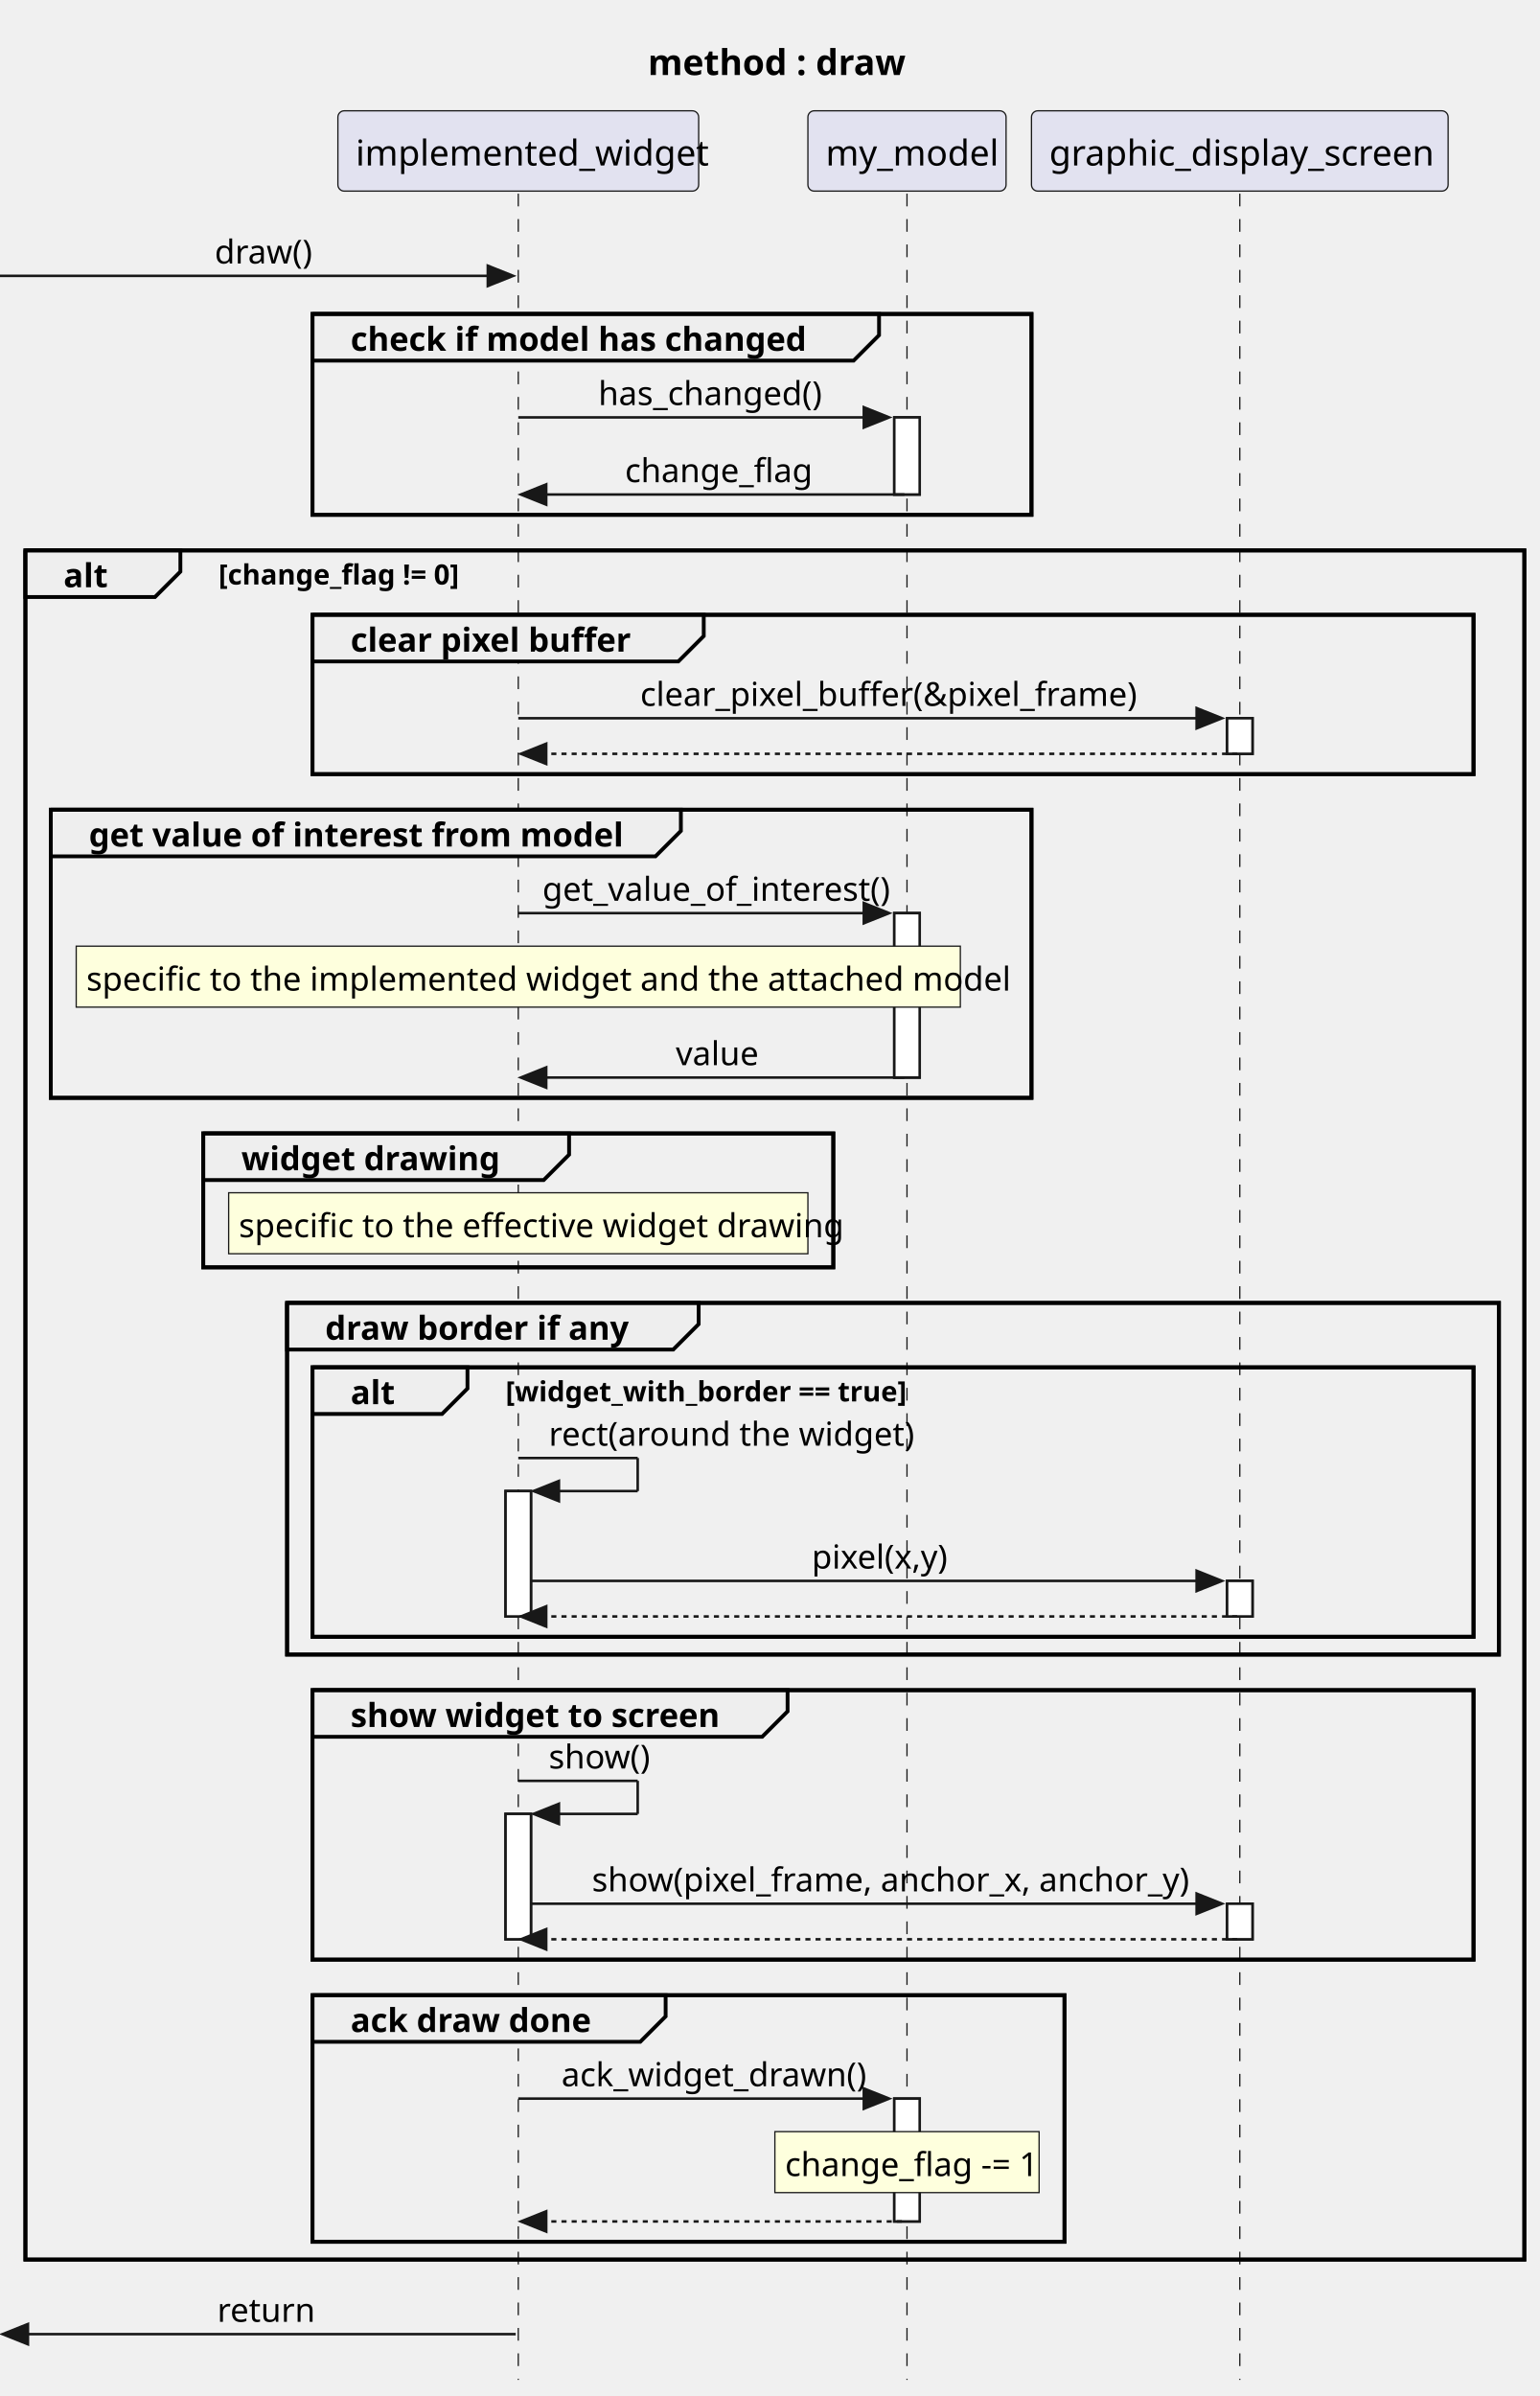
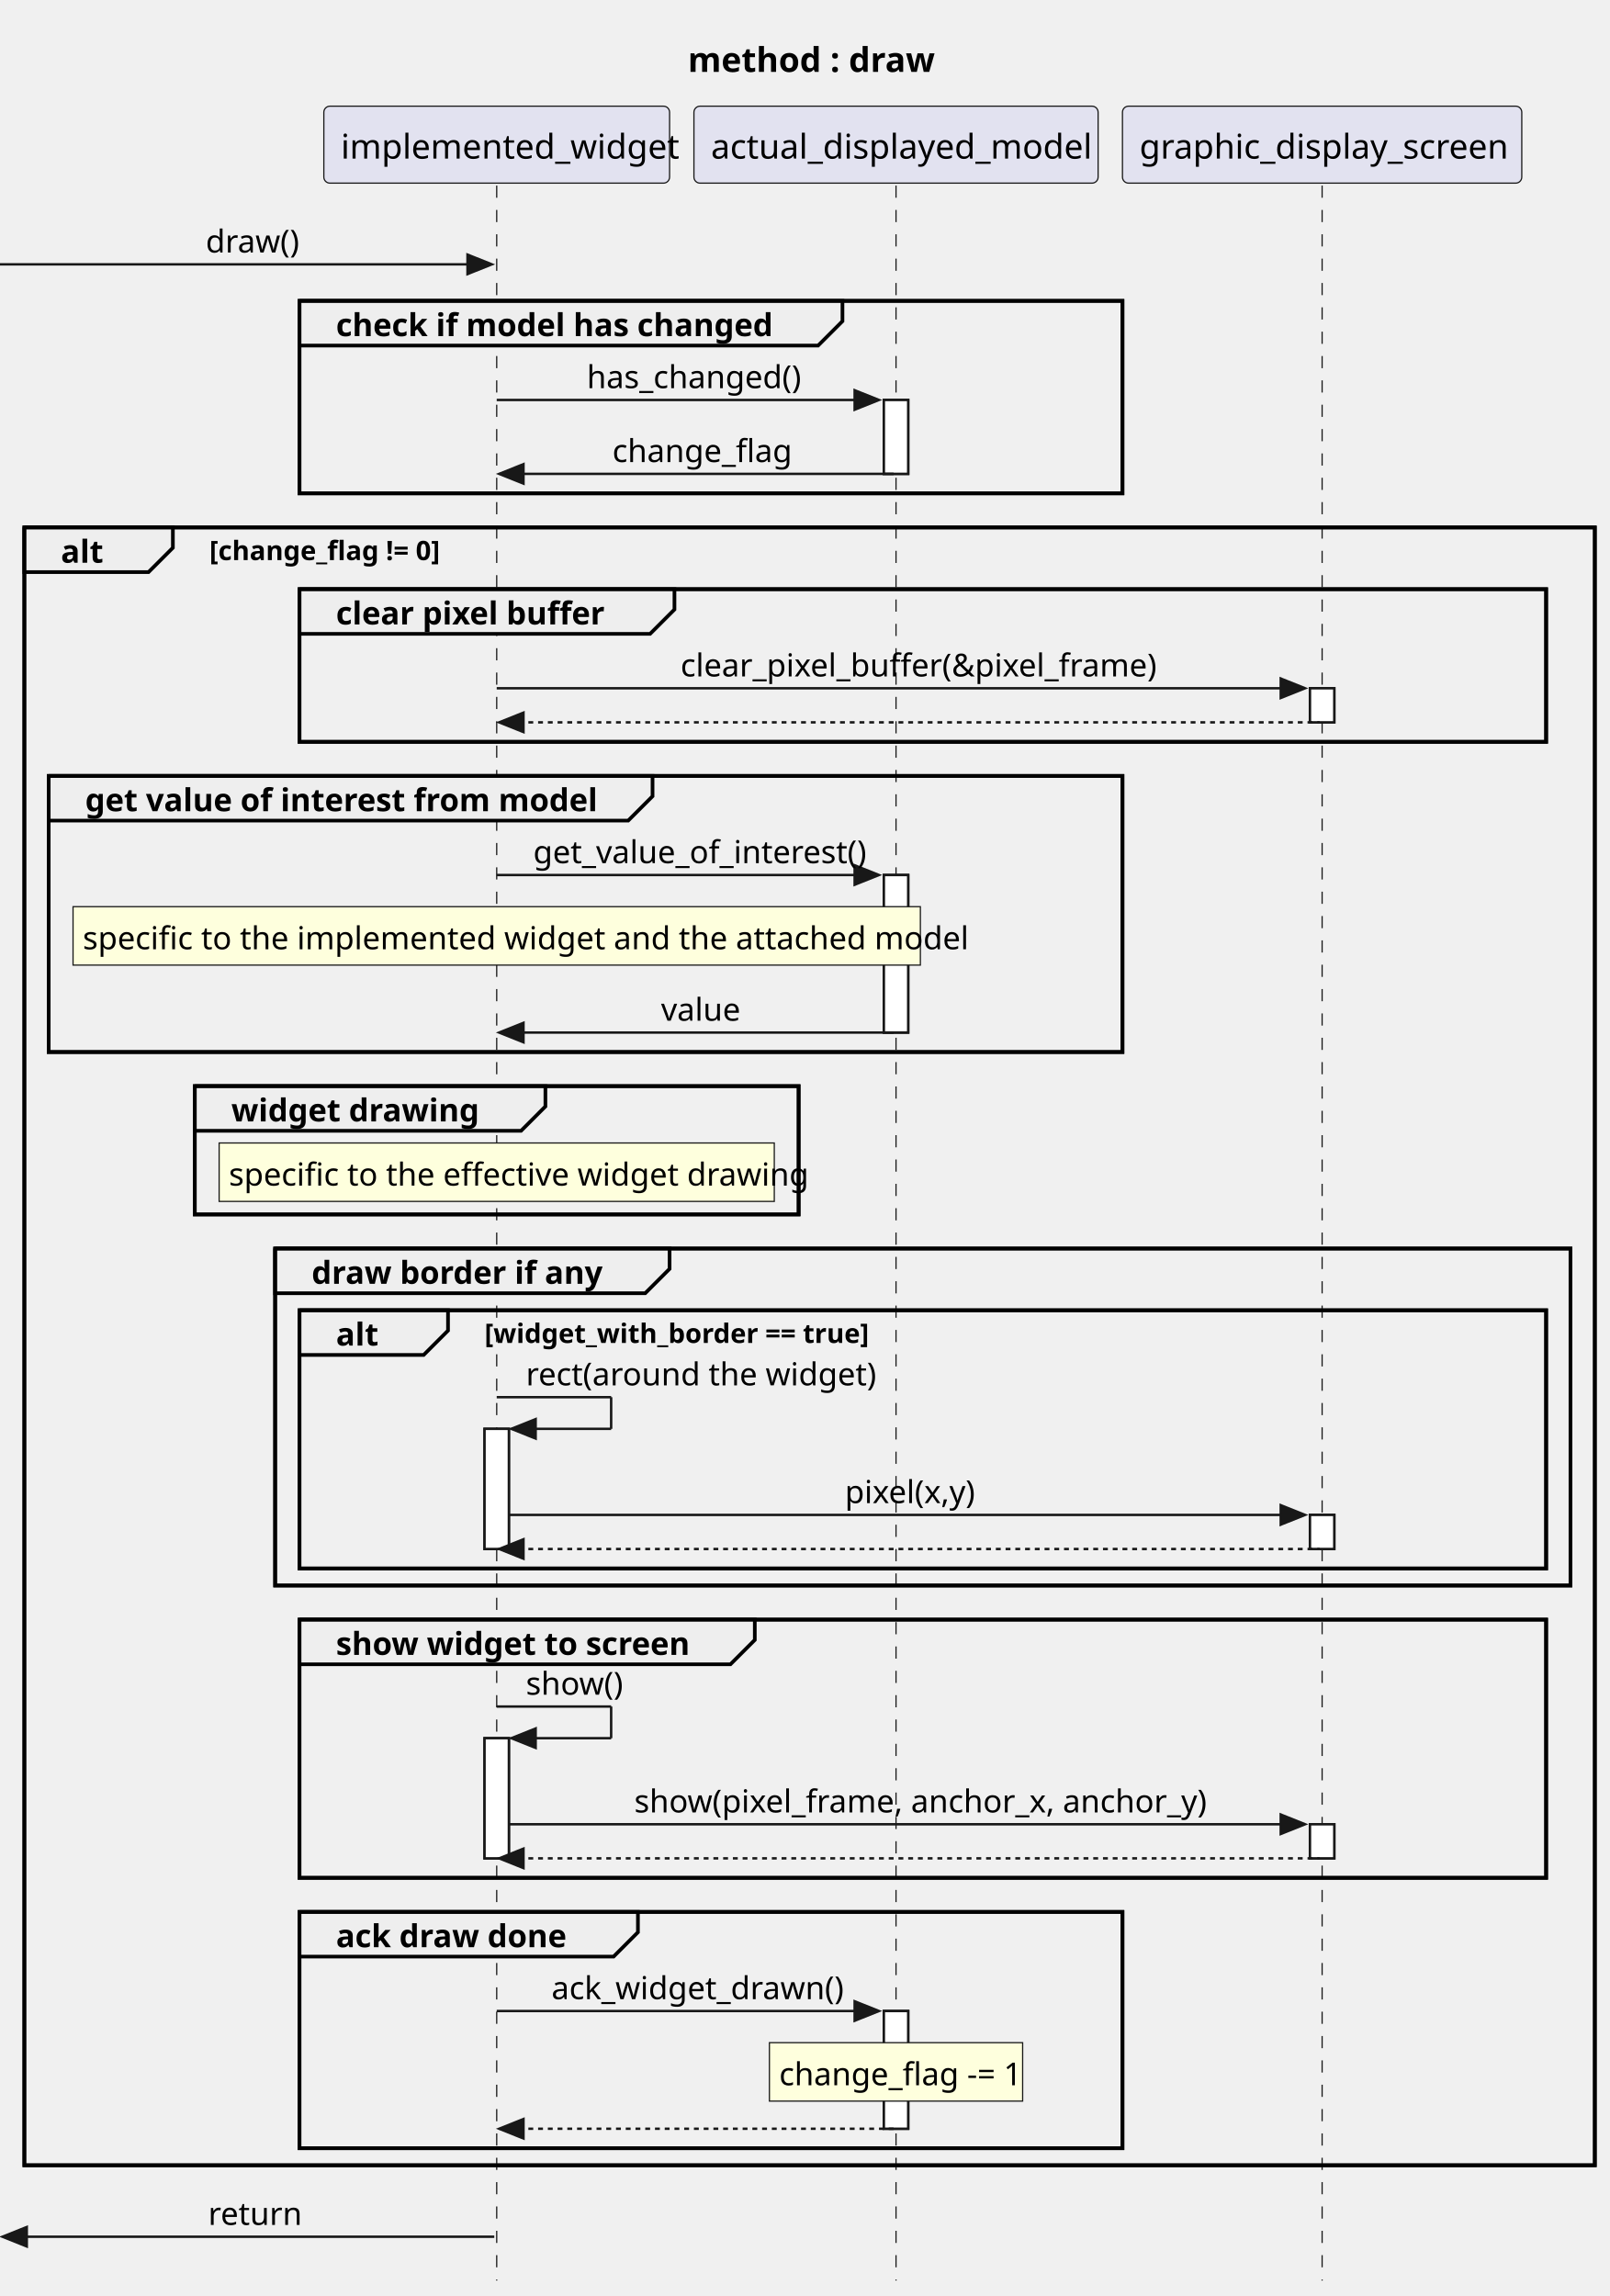
- <svg xmlns="http://www.w3.org/2000/svg" contentStyleType="text/css" height="943px" preserveAspectRatio="none" style="width:606px;height:943px;background:#FFFFFF;" version="1.1" viewBox="0 0 606 943" width="606px" zoomAndPan="magnify">
+ <svg xmlns="http://www.w3.org/2000/svg" contentStyleType="text/css" height="943px" preserveAspectRatio="none" style="width:661px;height:943px;background:#FFFFFF;" version="1.1" viewBox="0 0 661 943" width="661px" zoomAndPan="magnify">
  <defs />
  <g>
-     <text fill="#000000" font-family="sans-serif" font-size="14" font-weight="bold" lengthAdjust="spacing" textLength="99" x="255" y="29.533">method : draw</text>
+     <text fill="#000000" font-family="sans-serif" font-size="14" font-weight="bold" lengthAdjust="spacing" textLength="99" x="282.5" y="29.533">method : draw</text>
    <rect fill="#FFFFFF" height="49.352" style="stroke:#181818;stroke-width:1.0;" width="10" x="199" y="586.844" />
    <rect fill="#FFFFFF" height="49.352" style="stroke:#181818;stroke-width:1.0;" width="10" x="199" y="713.898" />
-     <rect fill="#FFFFFF" height="30.352" style="stroke:#181818;stroke-width:1.0;" width="10" x="352" y="164.273" />
-     <rect fill="#FFFFFF" height="64.703" style="stroke:#181818;stroke-width:1.0;" width="10" x="352" y="359.383" />
-     <rect fill="#FFFFFF" height="48.352" style="stroke:#181818;stroke-width:1.0;" width="10" x="352" y="825.953" />
-     <rect fill="#FFFFFF" height="14" style="stroke:#181818;stroke-width:1.0;" width="10" x="483" y="282.68" />
-     <rect fill="#FFFFFF" height="14" style="stroke:#181818;stroke-width:1.0;" width="10" x="483" y="622.195" />
-     <rect fill="#FFFFFF" height="14" style="stroke:#181818;stroke-width:1.0;" width="10" x="483" y="749.25" />
-     <rect fill="none" height="79.055" style="stroke:#000000;stroke-width:1.5;" width="283" x="123" y="123.57" />
-     <rect fill="none" height="672.68" style="stroke:#000000;stroke-width:1.5;" width="590" x="10" y="216.625" />
-     <rect fill="none" height="62.703" style="stroke:#000000;stroke-width:1.5;" width="457" x="123" y="241.977" />
-     <rect fill="none" height="113.406" style="stroke:#000000;stroke-width:1.5;" width="386" x="20" y="318.68" />
+     <rect fill="#FFFFFF" height="30.352" style="stroke:#181818;stroke-width:1.0;" width="10" x="363" y="164.273" />
+     <rect fill="#FFFFFF" height="64.703" style="stroke:#181818;stroke-width:1.0;" width="10" x="363" y="359.383" />
+     <rect fill="#FFFFFF" height="48.352" style="stroke:#181818;stroke-width:1.0;" width="10" x="363" y="825.953" />
+     <rect fill="#FFFFFF" height="14" style="stroke:#181818;stroke-width:1.0;" width="10" x="538" y="282.68" />
+     <rect fill="#FFFFFF" height="14" style="stroke:#181818;stroke-width:1.0;" width="10" x="538" y="622.195" />
+     <rect fill="#FFFFFF" height="14" style="stroke:#181818;stroke-width:1.0;" width="10" x="538" y="749.25" />
+     <rect fill="none" height="79.055" style="stroke:#000000;stroke-width:1.5;" width="338" x="123" y="123.57" />
+     <rect fill="none" height="672.68" style="stroke:#000000;stroke-width:1.5;" width="645" x="10" y="216.625" />
+     <rect fill="none" height="62.703" style="stroke:#000000;stroke-width:1.5;" width="512" x="123" y="241.977" />
+     <rect fill="none" height="113.406" style="stroke:#000000;stroke-width:1.5;" width="441" x="20" y="318.68" />
    <rect fill="none" height="52.703" style="stroke:#000000;stroke-width:1.5;" width="248" x="80" y="446.086" />
-     <rect fill="none" height="138.406" style="stroke:#000000;stroke-width:1.5;" width="477" x="113" y="512.789" />
-     <rect fill="none" height="106.055" style="stroke:#000000;stroke-width:1.5;" width="457" x="123" y="538.141" />
-     <rect fill="none" height="106.055" style="stroke:#000000;stroke-width:1.5;" width="457" x="123" y="665.195" />
-     <rect fill="none" height="97.055" style="stroke:#000000;stroke-width:1.5;" width="296" x="123" y="785.25" />
+     <rect fill="none" height="138.406" style="stroke:#000000;stroke-width:1.5;" width="532" x="113" y="512.789" />
+     <rect fill="none" height="106.055" style="stroke:#000000;stroke-width:1.5;" width="512" x="123" y="538.141" />
+     <rect fill="none" height="106.055" style="stroke:#000000;stroke-width:1.5;" width="512" x="123" y="665.195" />
+     <rect fill="none" height="97.055" style="stroke:#000000;stroke-width:1.5;" width="338" x="123" y="785.25" />
    <line style="stroke:#181818;stroke-width:0.5;stroke-dasharray:5.0,5.0;" x1="204" x2="204" y1="76.219" y2="936.656" />
-     <line style="stroke:#181818;stroke-width:0.5;stroke-dasharray:5.0,5.0;" x1="357" x2="357" y1="76.219" y2="936.656" />
-     <line style="stroke:#181818;stroke-width:0.5;stroke-dasharray:5.0,5.0;" x1="488" x2="488" y1="76.219" y2="936.656" />
+     <line style="stroke:#181818;stroke-width:0.5;stroke-dasharray:5.0,5.0;" x1="368" x2="368" y1="76.219" y2="936.656" />
+     <line style="stroke:#181818;stroke-width:0.5;stroke-dasharray:5.0,5.0;" x1="543" x2="543" y1="76.219" y2="936.656" />
    <rect fill="#E2E2F0" height="31.609" rx="2.5" ry="2.5" style="stroke:#181818;stroke-width:0.5;" width="142" x="133" y="43.609" />
    <text fill="#000000" font-family="sans-serif" font-size="14" lengthAdjust="spacing" textLength="128" x="140" y="65.143">implemented_widget</text>
-     <rect fill="#E2E2F0" height="31.609" rx="2.5" ry="2.5" style="stroke:#181818;stroke-width:0.5;" width="78" x="318" y="43.609" />
-     <text fill="#000000" font-family="sans-serif" font-size="14" lengthAdjust="spacing" textLength="64" x="325" y="65.143">my_model</text>
-     <rect fill="#E2E2F0" height="31.609" rx="2.5" ry="2.5" style="stroke:#181818;stroke-width:0.5;" width="164" x="406" y="43.609" />
-     <text fill="#000000" font-family="sans-serif" font-size="14" lengthAdjust="spacing" textLength="150" x="413" y="65.143">graphic_display_screen</text>
+     <rect fill="#E2E2F0" height="31.609" rx="2.5" ry="2.5" style="stroke:#181818;stroke-width:0.5;" width="166" x="285" y="43.609" />
+     <text fill="#000000" font-family="sans-serif" font-size="14" lengthAdjust="spacing" textLength="152" x="292" y="65.143">actual_displayed_model</text>
+     <rect fill="#E2E2F0" height="31.609" rx="2.5" ry="2.5" style="stroke:#181818;stroke-width:0.5;" width="164" x="461" y="43.609" />
+     <text fill="#000000" font-family="sans-serif" font-size="14" lengthAdjust="spacing" textLength="150" x="468" y="65.143">graphic_display_screen</text>
    <rect fill="#FFFFFF" height="49.352" style="stroke:#181818;stroke-width:1.0;" width="10" x="199" y="586.844" />
    <rect fill="#FFFFFF" height="49.352" style="stroke:#181818;stroke-width:1.0;" width="10" x="199" y="713.898" />
-     <rect fill="#FFFFFF" height="30.352" style="stroke:#181818;stroke-width:1.0;" width="10" x="352" y="164.273" />
-     <rect fill="#FFFFFF" height="64.703" style="stroke:#181818;stroke-width:1.0;" width="10" x="352" y="359.383" />
-     <rect fill="#FFFFFF" height="48.352" style="stroke:#181818;stroke-width:1.0;" width="10" x="352" y="825.953" />
-     <rect fill="#FFFFFF" height="14" style="stroke:#181818;stroke-width:1.0;" width="10" x="483" y="282.68" />
-     <rect fill="#FFFFFF" height="14" style="stroke:#181818;stroke-width:1.0;" width="10" x="483" y="622.195" />
-     <rect fill="#FFFFFF" height="14" style="stroke:#181818;stroke-width:1.0;" width="10" x="483" y="749.25" />
+     <rect fill="#FFFFFF" height="30.352" style="stroke:#181818;stroke-width:1.0;" width="10" x="363" y="164.273" />
+     <rect fill="#FFFFFF" height="64.703" style="stroke:#181818;stroke-width:1.0;" width="10" x="363" y="359.383" />
+     <rect fill="#FFFFFF" height="48.352" style="stroke:#181818;stroke-width:1.0;" width="10" x="363" y="825.953" />
+     <rect fill="#FFFFFF" height="14" style="stroke:#181818;stroke-width:1.0;" width="10" x="538" y="282.68" />
+     <rect fill="#FFFFFF" height="14" style="stroke:#181818;stroke-width:1.0;" width="10" x="538" y="622.195" />
+     <rect fill="#FFFFFF" height="14" style="stroke:#181818;stroke-width:1.0;" width="10" x="538" y="749.25" />
    <polygon fill="#181818" points="192,104.57,202,108.57,192,112.57" style="stroke:#181818;stroke-width:1.0;" />
    <line style="stroke:#181818;stroke-width:1.0;" x1="0" x2="198" y1="108.57" y2="108.57" />
    <text fill="#000000" font-family="sans-serif" font-size="13" lengthAdjust="spacing" textLength="35" x="84.5" y="103.714">draw()</text>
    <path d="M123,123.57 L346,123.57 L346,131.922 L336,141.922 L123,141.922 L123,123.57 " fill="#EEEEEE" style="stroke:#000000;stroke-width:1.5;" />
-     <rect fill="none" height="79.055" style="stroke:#000000;stroke-width:1.5;" width="283" x="123" y="123.57" />
+     <rect fill="none" height="79.055" style="stroke:#000000;stroke-width:1.5;" width="338" x="123" y="123.57" />
    <text fill="#000000" font-family="sans-serif" font-size="13" font-weight="bold" lengthAdjust="spacing" textLength="178" x="138" y="138.065">check if model has changed</text>
-     <polygon fill="#181818" points="340,160.273,350,164.273,340,168.273" style="stroke:#181818;stroke-width:1.0;" />
-     <line style="stroke:#181818;stroke-width:1.0;" x1="204" x2="346" y1="164.273" y2="164.273" />
-     <text fill="#000000" font-family="sans-serif" font-size="13" lengthAdjust="spacing" textLength="85" x="235.5" y="159.417">has_changed()</text>
+     <polygon fill="#181818" points="351,160.273,361,164.273,351,168.273" style="stroke:#181818;stroke-width:1.0;" />
+     <line style="stroke:#181818;stroke-width:1.0;" x1="204" x2="357" y1="164.273" y2="164.273" />
+     <text fill="#000000" font-family="sans-serif" font-size="13" lengthAdjust="spacing" textLength="85" x="241" y="159.417">has_changed()</text>
    <polygon fill="#181818" points="215,190.625,205,194.625,215,198.625" style="stroke:#181818;stroke-width:1.0;" />
-     <line style="stroke:#181818;stroke-width:1.0;" x1="209" x2="356" y1="194.625" y2="194.625" />
-     <text fill="#000000" font-family="sans-serif" font-size="13" lengthAdjust="spacing" textLength="69" x="246" y="189.769">change_flag</text>
+     <line style="stroke:#181818;stroke-width:1.0;" x1="209" x2="367" y1="194.625" y2="194.625" />
+     <text fill="#000000" font-family="sans-serif" font-size="13" lengthAdjust="spacing" textLength="69" x="251.5" y="189.769">change_flag</text>
    <path d="M10,216.625 L71,216.625 L71,224.977 L61,234.977 L10,234.977 L10,216.625 " fill="#EEEEEE" style="stroke:#000000;stroke-width:1.5;" />
-     <rect fill="none" height="672.68" style="stroke:#000000;stroke-width:1.5;" width="590" x="10" y="216.625" />
+     <rect fill="none" height="672.68" style="stroke:#000000;stroke-width:1.5;" width="645" x="10" y="216.625" />
    <text fill="#000000" font-family="sans-serif" font-size="13" font-weight="bold" lengthAdjust="spacing" textLength="16" x="25" y="231.12">alt</text>
    <text fill="#000000" font-family="sans-serif" font-size="11" font-weight="bold" lengthAdjust="spacing" textLength="95" x="86" y="230.044">[change_flag != 0]</text>
    <path d="M123,241.977 L277,241.977 L277,250.328 L267,260.328 L123,260.328 L123,241.977 " fill="#EEEEEE" style="stroke:#000000;stroke-width:1.5;" />
-     <rect fill="none" height="62.703" style="stroke:#000000;stroke-width:1.5;" width="457" x="123" y="241.977" />
+     <rect fill="none" height="62.703" style="stroke:#000000;stroke-width:1.5;" width="512" x="123" y="241.977" />
    <text fill="#000000" font-family="sans-serif" font-size="13" font-weight="bold" lengthAdjust="spacing" textLength="109" x="138" y="256.472">clear pixel buffer</text>
-     <polygon fill="#181818" points="471,278.68,481,282.68,471,286.68" style="stroke:#181818;stroke-width:1.0;" />
-     <line style="stroke:#181818;stroke-width:1.0;" x1="204" x2="477" y1="282.68" y2="282.68" />
-     <text fill="#000000" font-family="sans-serif" font-size="13" lengthAdjust="spacing" textLength="183" x="252" y="277.823">clear_pixel_buffer(&amp;pixel_frame)</text>
+     <polygon fill="#181818" points="526,278.68,536,282.68,526,286.68" style="stroke:#181818;stroke-width:1.0;" />
+     <line style="stroke:#181818;stroke-width:1.0;" x1="204" x2="532" y1="282.68" y2="282.68" />
+     <text fill="#000000" font-family="sans-serif" font-size="13" lengthAdjust="spacing" textLength="183" x="279.5" y="277.823">clear_pixel_buffer(&amp;pixel_frame)</text>
    <polygon fill="#181818" points="215,292.68,205,296.68,215,300.68" style="stroke:#181818;stroke-width:1.0;" />
-     <line style="stroke:#181818;stroke-width:1.0;stroke-dasharray:2.0,2.0;" x1="209" x2="487" y1="296.68" y2="296.68" />
+     <line style="stroke:#181818;stroke-width:1.0;stroke-dasharray:2.0,2.0;" x1="209" x2="542" y1="296.68" y2="296.68" />
    <path d="M20,318.68 L268,318.68 L268,327.031 L258,337.031 L20,337.031 L20,318.68 " fill="#EEEEEE" style="stroke:#000000;stroke-width:1.5;" />
-     <rect fill="none" height="113.406" style="stroke:#000000;stroke-width:1.5;" width="386" x="20" y="318.68" />
+     <rect fill="none" height="113.406" style="stroke:#000000;stroke-width:1.5;" width="441" x="20" y="318.68" />
    <text fill="#000000" font-family="sans-serif" font-size="13" font-weight="bold" lengthAdjust="spacing" textLength="203" x="35" y="333.175">get value of interest from model</text>
-     <polygon fill="#181818" points="340,355.383,350,359.383,340,363.383" style="stroke:#181818;stroke-width:1.0;" />
-     <line style="stroke:#181818;stroke-width:1.0;" x1="204" x2="346" y1="359.383" y2="359.383" />
-     <text fill="#000000" font-family="sans-serif" font-size="13" lengthAdjust="spacing" textLength="129" x="213.5" y="354.526">get_value_of_interest()</text>
+     <polygon fill="#181818" points="351,355.383,361,359.383,351,363.383" style="stroke:#181818;stroke-width:1.0;" />
+     <line style="stroke:#181818;stroke-width:1.0;" x1="204" x2="357" y1="359.383" y2="359.383" />
+     <text fill="#000000" font-family="sans-serif" font-size="13" lengthAdjust="spacing" textLength="129" x="219" y="354.526">get_value_of_interest()</text>
    <rect fill="#FEFFDD" height="24" style="stroke:#181818;stroke-width:0.5;" width="348" x="30" y="372.383" />
    <text fill="#000000" font-family="sans-serif" font-size="13" lengthAdjust="spacing" textLength="340" x="34" y="389.878">specific to the implemented widget and the attached model</text>
    <polygon fill="#181818" points="215,420.086,205,424.086,215,428.086" style="stroke:#181818;stroke-width:1.0;" />
-     <line style="stroke:#181818;stroke-width:1.0;" x1="209" x2="356" y1="424.086" y2="424.086" />
-     <text fill="#000000" font-family="sans-serif" font-size="13" lengthAdjust="spacing" textLength="29" x="266" y="419.229">value</text>
+     <line style="stroke:#181818;stroke-width:1.0;" x1="209" x2="367" y1="424.086" y2="424.086" />
+     <text fill="#000000" font-family="sans-serif" font-size="13" lengthAdjust="spacing" textLength="29" x="271.5" y="419.229">value</text>
    <path d="M80,446.086 L224,446.086 L224,454.438 L214,464.438 L80,464.438 L80,446.086 " fill="#EEEEEE" style="stroke:#000000;stroke-width:1.5;" />
    <rect fill="none" height="52.703" style="stroke:#000000;stroke-width:1.5;" width="248" x="80" y="446.086" />
    <text fill="#000000" font-family="sans-serif" font-size="13" font-weight="bold" lengthAdjust="spacing" textLength="99" x="95" y="460.581">widget drawing</text>
    <rect fill="#FEFFDD" height="24" style="stroke:#181818;stroke-width:0.5;" width="228" x="90" y="469.438" />
    <text fill="#000000" font-family="sans-serif" font-size="13" lengthAdjust="spacing" textLength="220" x="94" y="486.933">specific to the effective widget drawing</text>
    <path d="M113,512.789 L275,512.789 L275,521.141 L265,531.141 L113,531.141 L113,512.789 " fill="#EEEEEE" style="stroke:#000000;stroke-width:1.5;" />
-     <rect fill="none" height="138.406" style="stroke:#000000;stroke-width:1.5;" width="477" x="113" y="512.789" />
+     <rect fill="none" height="138.406" style="stroke:#000000;stroke-width:1.5;" width="532" x="113" y="512.789" />
    <text fill="#000000" font-family="sans-serif" font-size="13" font-weight="bold" lengthAdjust="spacing" textLength="117" x="128" y="527.284">draw border if any</text>
    <path d="M123,538.141 L184,538.141 L184,546.492 L174,556.492 L123,556.492 L123,538.141 " fill="#EEEEEE" style="stroke:#000000;stroke-width:1.5;" />
-     <rect fill="none" height="106.055" style="stroke:#000000;stroke-width:1.5;" width="457" x="123" y="538.141" />
+     <rect fill="none" height="106.055" style="stroke:#000000;stroke-width:1.5;" width="512" x="123" y="538.141" />
    <text fill="#000000" font-family="sans-serif" font-size="13" font-weight="bold" lengthAdjust="spacing" textLength="16" x="138" y="552.636">alt</text>
    <text fill="#000000" font-family="sans-serif" font-size="11" font-weight="bold" lengthAdjust="spacing" textLength="161" x="199" y="551.56">[widget_with_border == true]</text>
    <line style="stroke:#181818;stroke-width:1.0;" x1="204" x2="251" y1="573.844" y2="573.844" />
    <line style="stroke:#181818;stroke-width:1.0;" x1="251" x2="251" y1="573.844" y2="586.844" />
    <line style="stroke:#181818;stroke-width:1.0;" x1="210" x2="251" y1="586.844" y2="586.844" />
    <polygon fill="#181818" points="220,582.844,210,586.844,220,590.844" style="stroke:#181818;stroke-width:1.0;" />
    <text fill="#000000" font-family="sans-serif" font-size="13" lengthAdjust="spacing" textLength="132" x="216" y="568.987">rect(around the widget)</text>
-     <polygon fill="#181818" points="471,618.195,481,622.195,471,626.195" style="stroke:#181818;stroke-width:1.0;" />
-     <line style="stroke:#181818;stroke-width:1.0;" x1="209" x2="477" y1="622.195" y2="622.195" />
-     <text fill="#000000" font-family="sans-serif" font-size="13" lengthAdjust="spacing" textLength="53" x="319.5" y="617.339">pixel(x,y)</text>
+     <polygon fill="#181818" points="526,618.195,536,622.195,526,626.195" style="stroke:#181818;stroke-width:1.0;" />
+     <line style="stroke:#181818;stroke-width:1.0;" x1="209" x2="532" y1="622.195" y2="622.195" />
+     <text fill="#000000" font-family="sans-serif" font-size="13" lengthAdjust="spacing" textLength="53" x="347" y="617.339">pixel(x,y)</text>
    <polygon fill="#181818" points="215,632.195,205,636.195,215,640.195" style="stroke:#181818;stroke-width:1.0;" />
-     <line style="stroke:#181818;stroke-width:1.0;stroke-dasharray:2.0,2.0;" x1="209" x2="487" y1="636.195" y2="636.195" />
+     <line style="stroke:#181818;stroke-width:1.0;stroke-dasharray:2.0,2.0;" x1="209" x2="542" y1="636.195" y2="636.195" />
    <path d="M123,665.195 L310,665.195 L310,673.547 L300,683.547 L123,683.547 L123,665.195 " fill="#EEEEEE" style="stroke:#000000;stroke-width:1.5;" />
-     <rect fill="none" height="106.055" style="stroke:#000000;stroke-width:1.5;" width="457" x="123" y="665.195" />
+     <rect fill="none" height="106.055" style="stroke:#000000;stroke-width:1.5;" width="512" x="123" y="665.195" />
    <text fill="#000000" font-family="sans-serif" font-size="13" font-weight="bold" lengthAdjust="spacing" textLength="142" x="138" y="679.69">show widget to screen</text>
    <line style="stroke:#181818;stroke-width:1.0;" x1="204" x2="251" y1="700.898" y2="700.898" />
    <line style="stroke:#181818;stroke-width:1.0;" x1="251" x2="251" y1="700.898" y2="713.898" />
    <line style="stroke:#181818;stroke-width:1.0;" x1="210" x2="251" y1="713.898" y2="713.898" />
    <polygon fill="#181818" points="220,709.898,210,713.898,220,717.898" style="stroke:#181818;stroke-width:1.0;" />
    <text fill="#000000" font-family="sans-serif" font-size="13" lengthAdjust="spacing" textLength="38" x="216" y="696.042">show()</text>
-     <polygon fill="#181818" points="471,745.25,481,749.25,471,753.25" style="stroke:#181818;stroke-width:1.0;" />
-     <line style="stroke:#181818;stroke-width:1.0;" x1="209" x2="477" y1="749.25" y2="749.25" />
-     <text fill="#000000" font-family="sans-serif" font-size="13" lengthAdjust="spacing" textLength="226" x="233" y="744.394">show(pixel_frame, anchor_x, anchor_y)</text>
+     <polygon fill="#181818" points="526,745.25,536,749.25,526,753.25" style="stroke:#181818;stroke-width:1.0;" />
+     <line style="stroke:#181818;stroke-width:1.0;" x1="209" x2="532" y1="749.25" y2="749.25" />
+     <text fill="#000000" font-family="sans-serif" font-size="13" lengthAdjust="spacing" textLength="226" x="260.5" y="744.394">show(pixel_frame, anchor_x, anchor_y)</text>
    <polygon fill="#181818" points="215,759.25,205,763.25,215,767.25" style="stroke:#181818;stroke-width:1.0;" />
-     <line style="stroke:#181818;stroke-width:1.0;stroke-dasharray:2.0,2.0;" x1="209" x2="487" y1="763.25" y2="763.25" />
+     <line style="stroke:#181818;stroke-width:1.0;stroke-dasharray:2.0,2.0;" x1="209" x2="542" y1="763.25" y2="763.25" />
    <path d="M123,785.25 L262,785.25 L262,793.602 L252,803.602 L123,803.602 L123,785.25 " fill="#EEEEEE" style="stroke:#000000;stroke-width:1.5;" />
-     <rect fill="none" height="97.055" style="stroke:#000000;stroke-width:1.5;" width="296" x="123" y="785.25" />
+     <rect fill="none" height="97.055" style="stroke:#000000;stroke-width:1.5;" width="338" x="123" y="785.25" />
    <text fill="#000000" font-family="sans-serif" font-size="13" font-weight="bold" lengthAdjust="spacing" textLength="94" x="138" y="799.745">ack draw done</text>
-     <polygon fill="#181818" points="340,821.953,350,825.953,340,829.953" style="stroke:#181818;stroke-width:1.0;" />
-     <line style="stroke:#181818;stroke-width:1.0;" x1="204" x2="346" y1="825.953" y2="825.953" />
-     <text fill="#000000" font-family="sans-serif" font-size="13" lengthAdjust="spacing" textLength="114" x="221" y="821.097">ack_widget_drawn()</text>
-     <rect fill="#FEFFDD" height="24" style="stroke:#181818;stroke-width:0.5;" width="104" x="305" y="838.953" />
-     <text fill="#000000" font-family="sans-serif" font-size="13" lengthAdjust="spacing" textLength="96" x="309" y="856.448">change_flag -= 1</text>
+     <polygon fill="#181818" points="351,821.953,361,825.953,351,829.953" style="stroke:#181818;stroke-width:1.0;" />
+     <line style="stroke:#181818;stroke-width:1.0;" x1="204" x2="357" y1="825.953" y2="825.953" />
+     <text fill="#000000" font-family="sans-serif" font-size="13" lengthAdjust="spacing" textLength="114" x="226.5" y="821.097">ack_widget_drawn()</text>
+     <rect fill="#FEFFDD" height="24" style="stroke:#181818;stroke-width:0.5;" width="104" x="316" y="838.953" />
+     <text fill="#000000" font-family="sans-serif" font-size="13" lengthAdjust="spacing" textLength="96" x="320" y="856.448">change_flag -= 1</text>
    <polygon fill="#181818" points="215,870.305,205,874.305,215,878.305" style="stroke:#181818;stroke-width:1.0;" />
-     <line style="stroke:#181818;stroke-width:1.0;stroke-dasharray:2.0,2.0;" x1="209" x2="356" y1="874.305" y2="874.305" />
+     <line style="stroke:#181818;stroke-width:1.0;stroke-dasharray:2.0,2.0;" x1="209" x2="367" y1="874.305" y2="874.305" />
    <polygon fill="#181818" points="11,914.656,1,918.656,11,922.656" style="stroke:#181818;stroke-width:1.0;" />
    <line style="stroke:#181818;stroke-width:1.0;" x1="5" x2="203" y1="918.656" y2="918.656" />
    <text fill="#000000" font-family="sans-serif" font-size="13" lengthAdjust="spacing" textLength="33" x="85.5" y="913.8">return</text>
  </g>
</svg>
